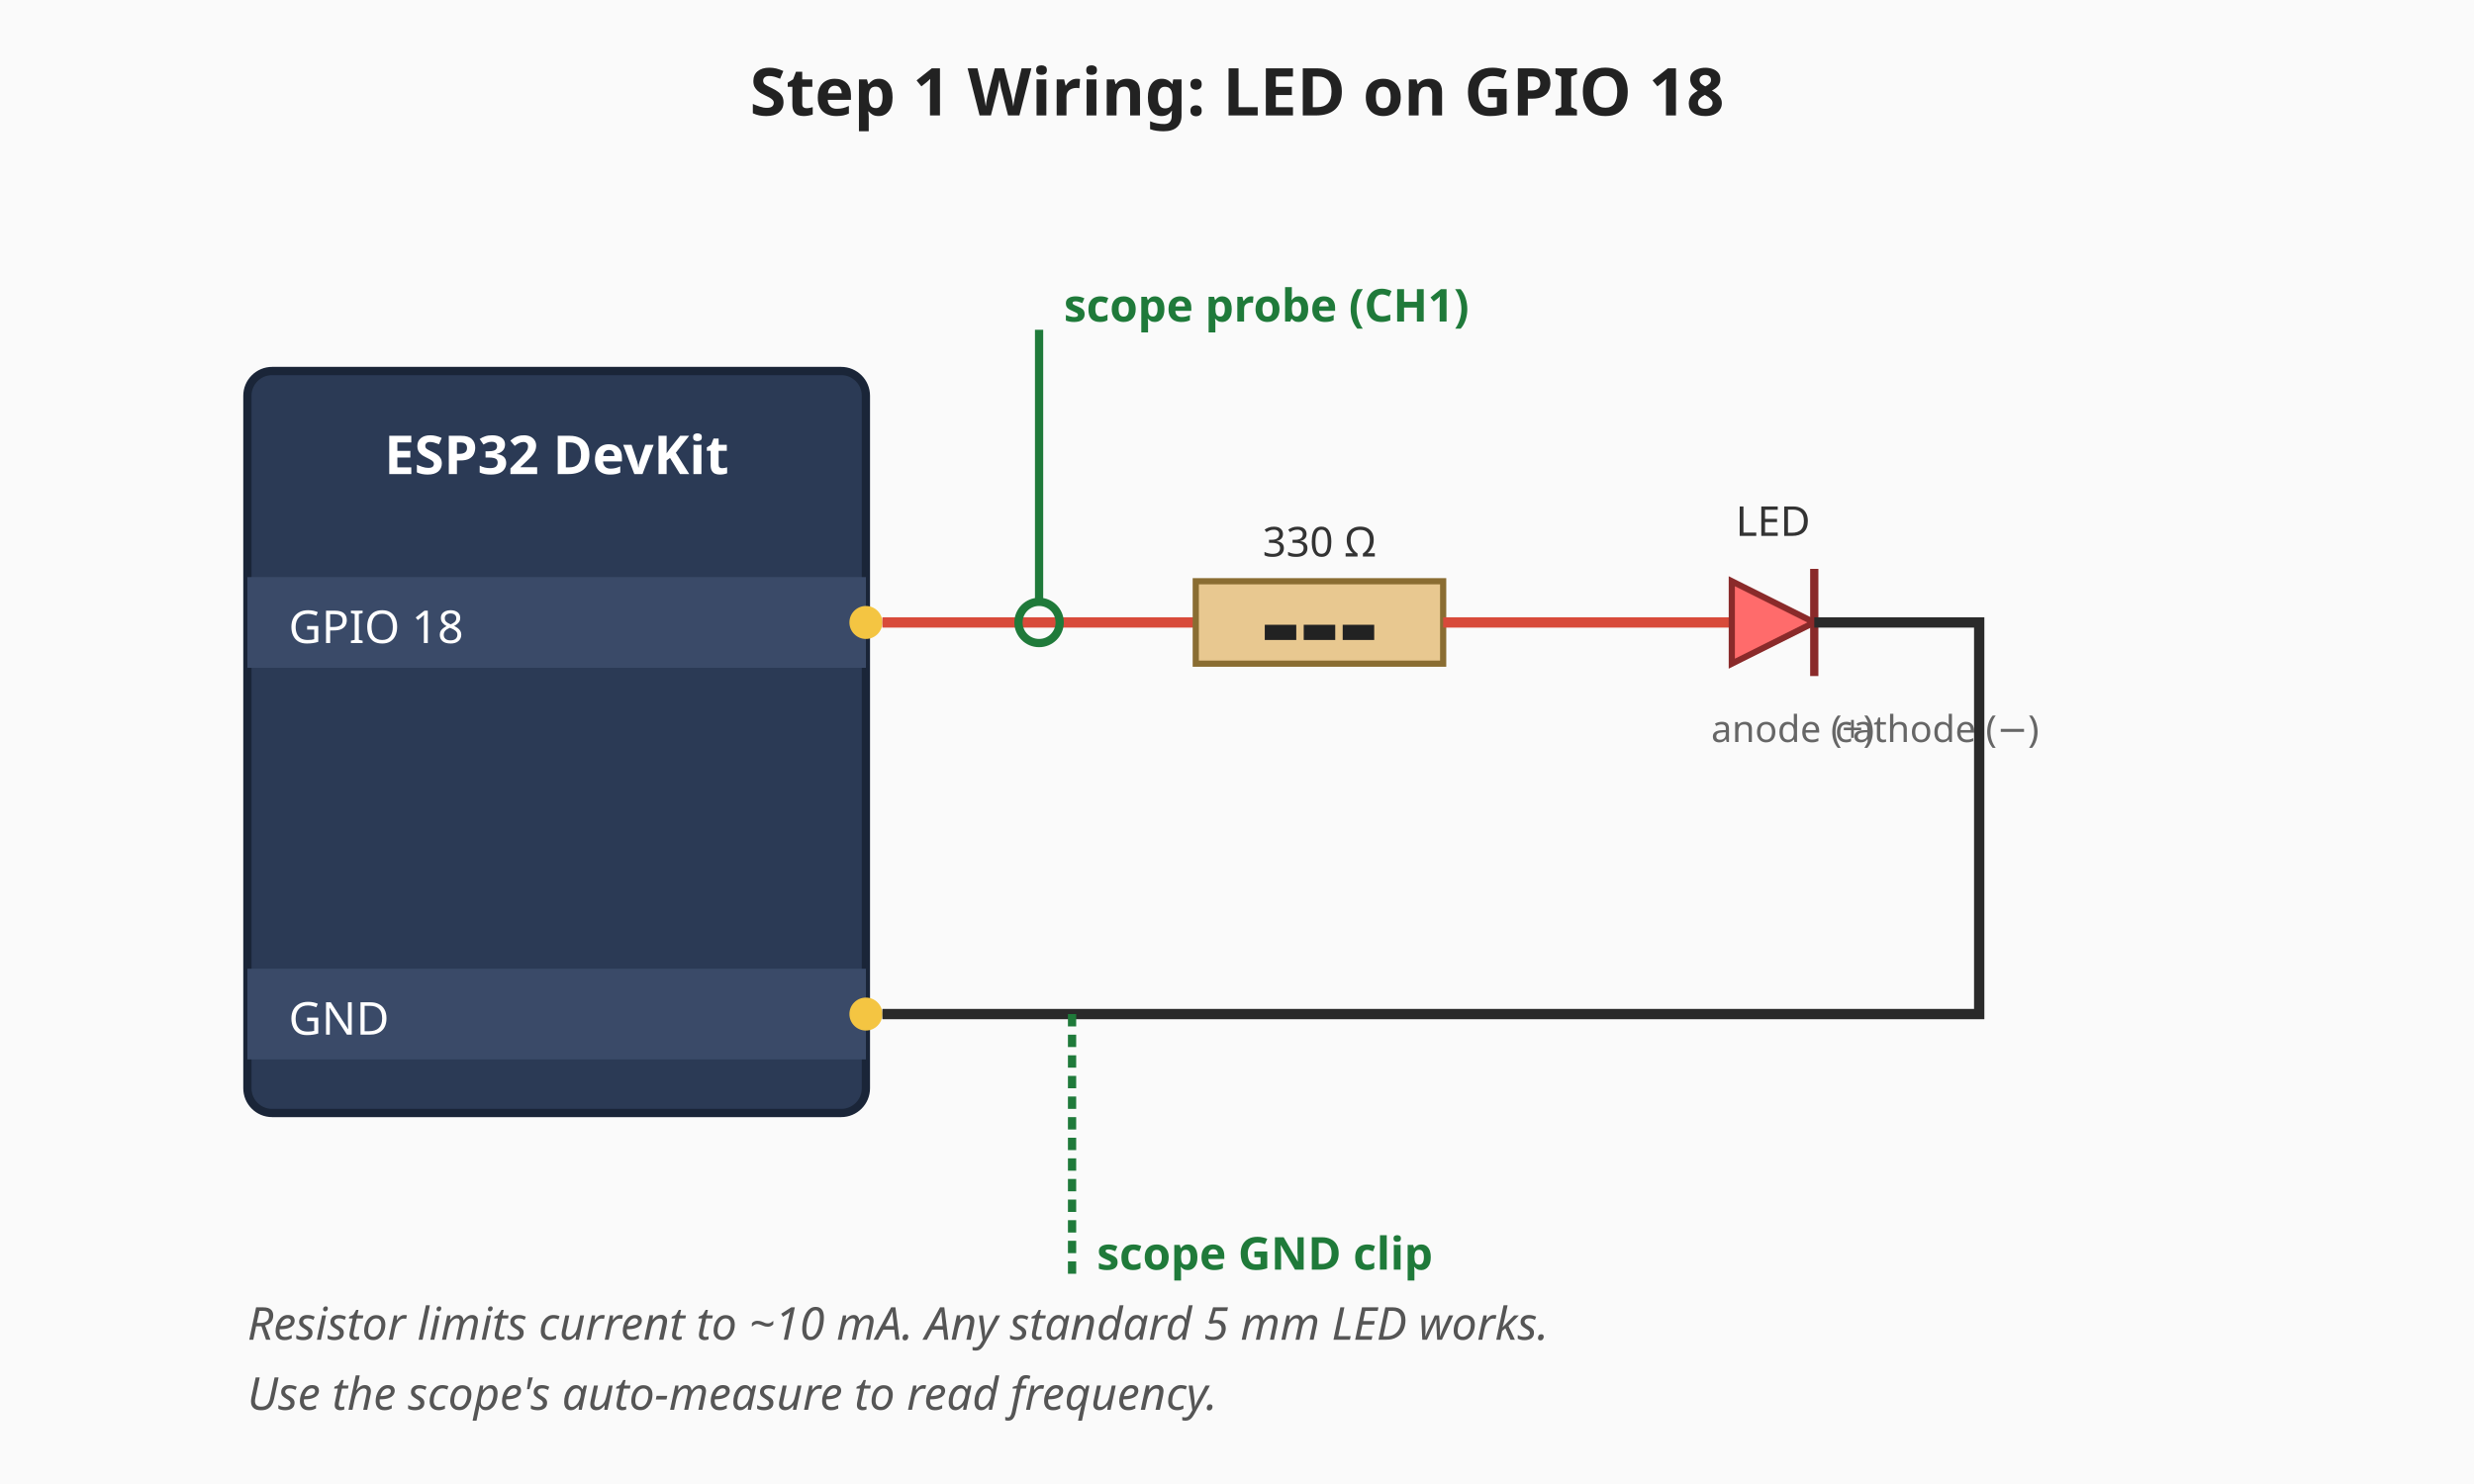
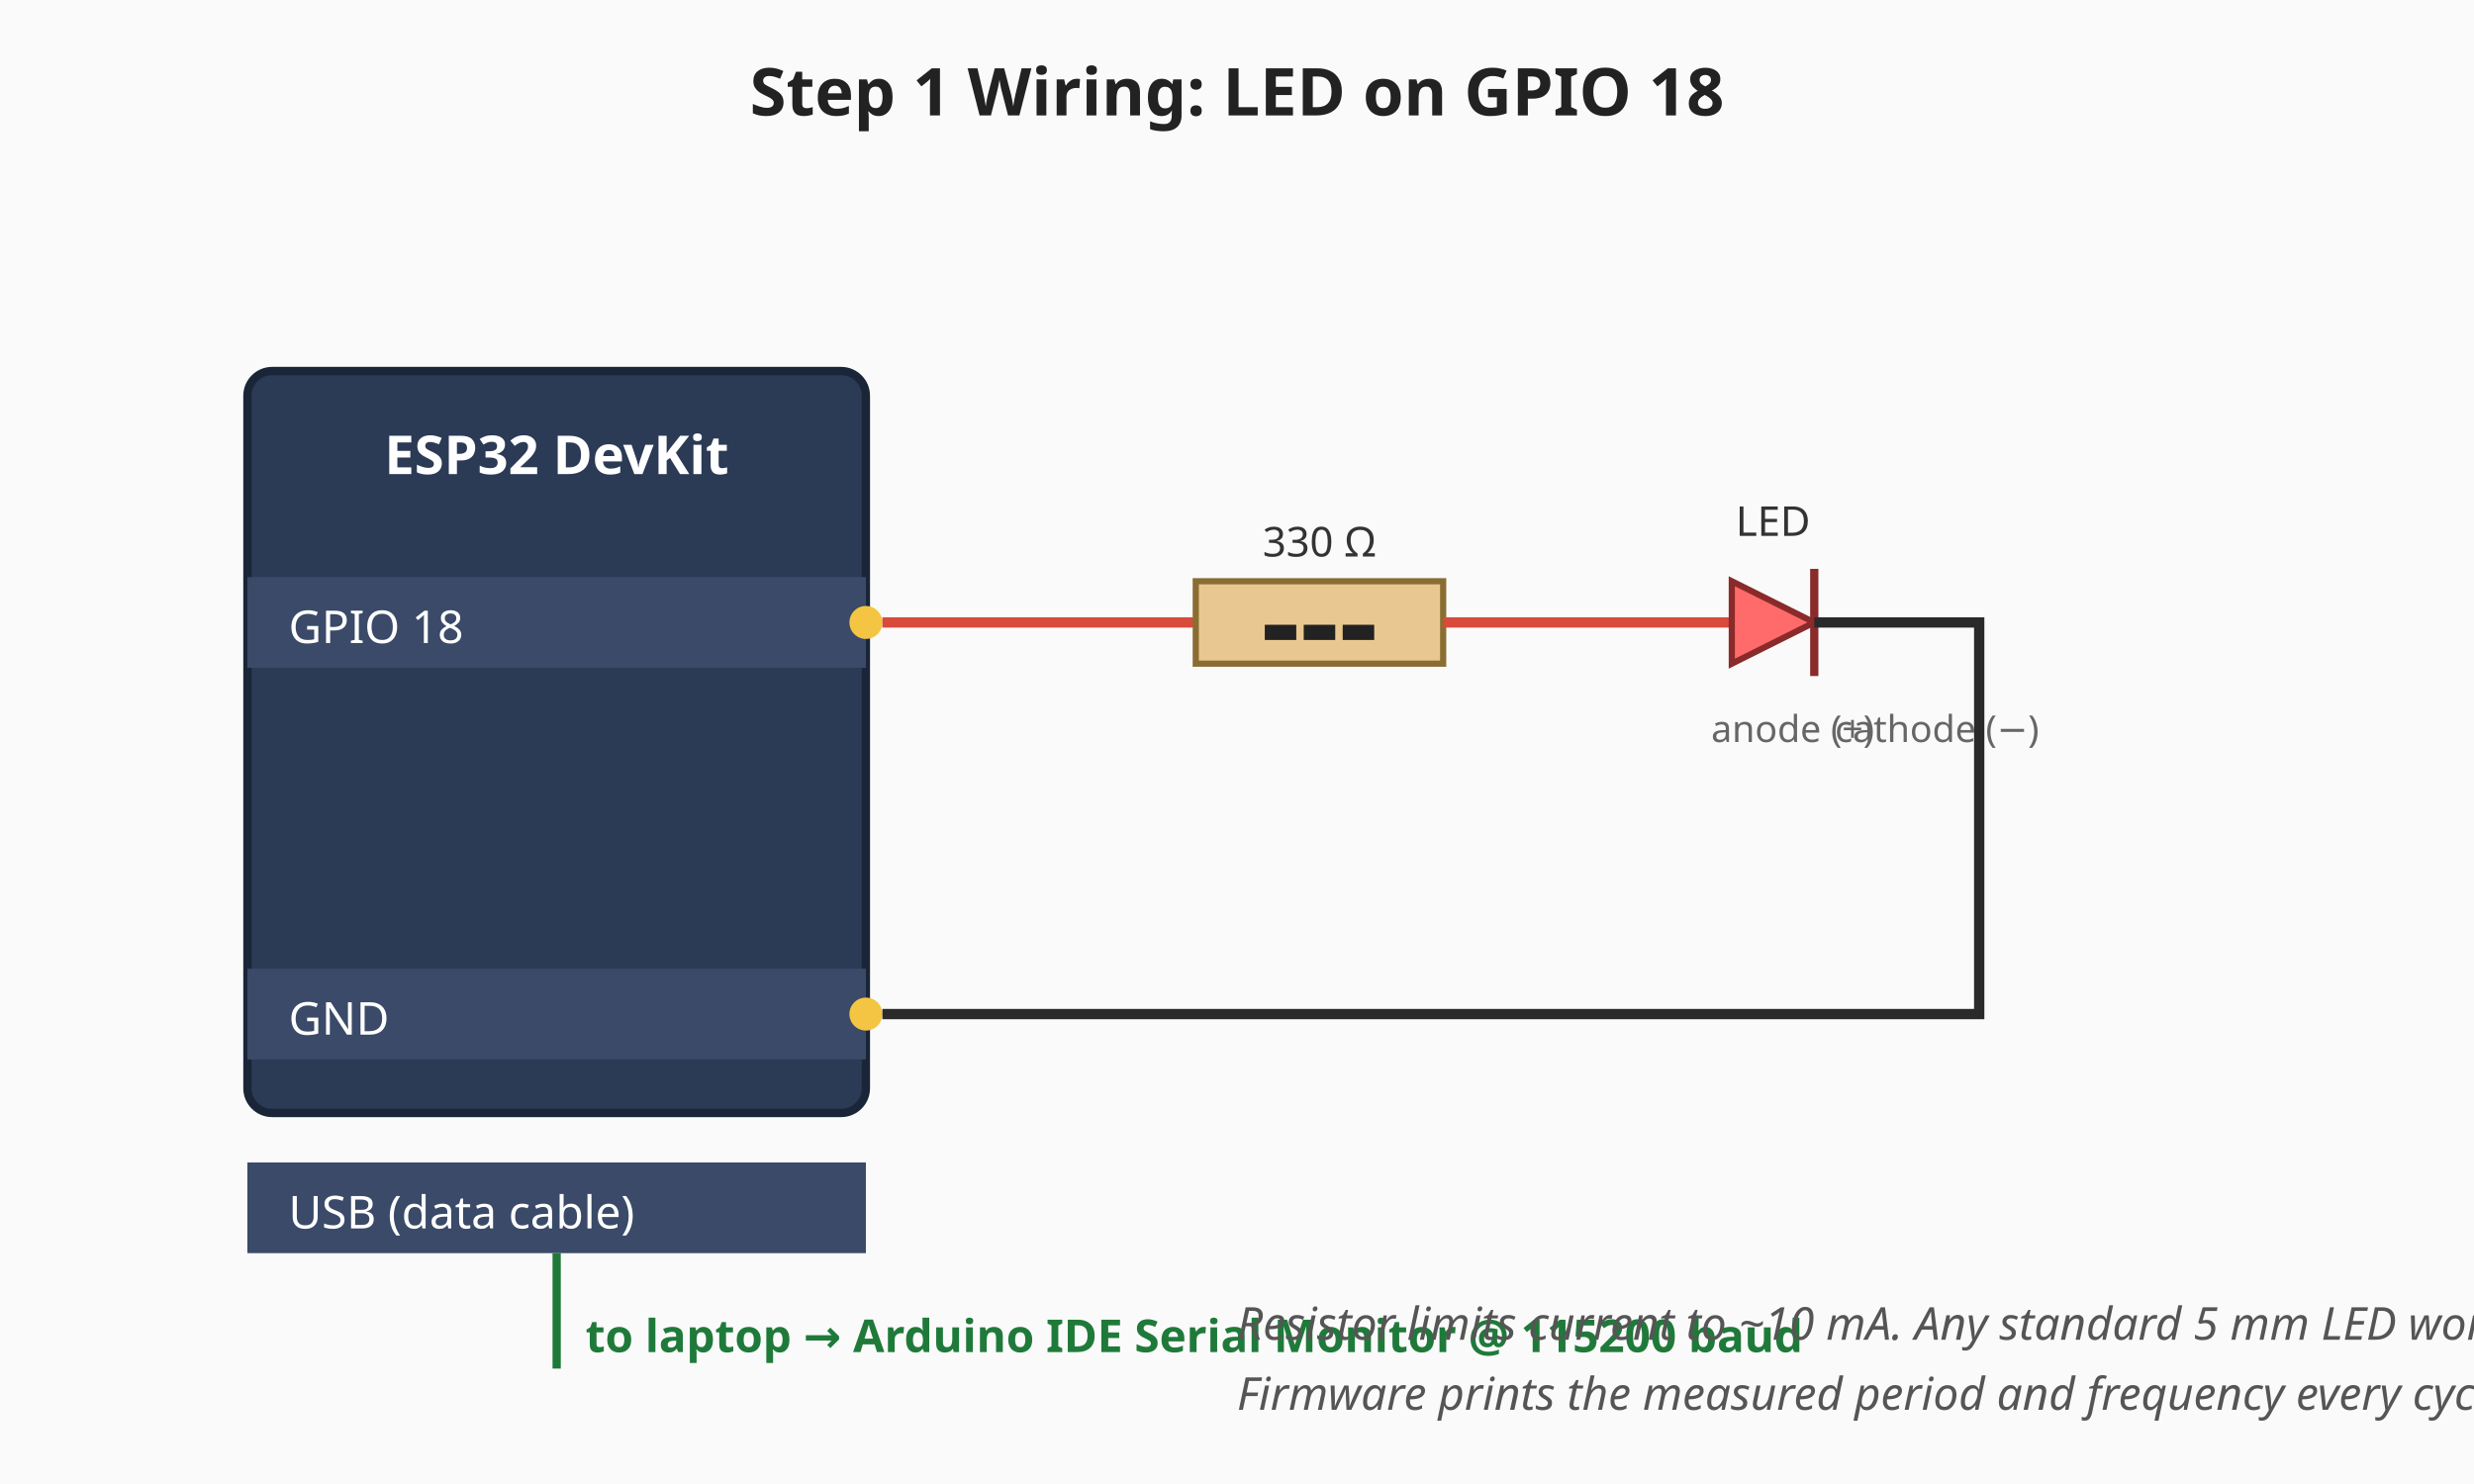
<svg xmlns="http://www.w3.org/2000/svg" viewBox="0 0 600 360" font-family="system-ui, sans-serif">
  <rect width="600" height="360" fill="#fafafa" />
  <text x="300" y="28" text-anchor="middle" font-size="16" font-weight="600" fill="#222">Step 1 Wiring: LED on GPIO 18</text>
  <rect x="60" y="90" width="150" height="180" rx="6" fill="#2b3a55" stroke="#1a2538" stroke-width="2" />
  <text x="135" y="115" text-anchor="middle" font-size="13" font-weight="600" fill="#fff">ESP32 DevKit</text>
  <rect x="60" y="140" width="150" height="22" fill="#3a4a68" />
  <text x="70" y="156" font-size="11" fill="#fff">GPIO 18</text>
  <circle cx="210" cy="151" r="4" fill="#f4c542" />
  <rect x="60" y="235" width="150" height="22" fill="#3a4a68" />
  <text x="70" y="251" font-size="11" fill="#fff">GND</text>
  <circle cx="210" cy="246" r="4" fill="#f4c542" />
  <path d="M 214 151 L 290 151" stroke="#d84a3a" stroke-width="2.5" fill="none" />
  <rect x="290" y="141" width="60" height="20" fill="#e8c890" stroke="#8a6d32" stroke-width="1.5" />
  <text x="320" y="135" text-anchor="middle" font-size="10" fill="#333">330 Ω</text>
  <text x="320" y="156" text-anchor="middle" font-size="10" fill="#222">▬▬▬</text>
  <path d="M 350 151 L 420 151" stroke="#d84a3a" stroke-width="2.5" fill="none" />
  <polygon points="420,141 420,161 440,151" fill="#ff6b6b" stroke="#8a2a2a" stroke-width="1.5" />
  <line x1="440" y1="138" x2="440" y2="164" stroke="#8a2a2a" stroke-width="2" />
  <text x="430" y="130" text-anchor="middle" font-size="10" fill="#333">LED</text>
  <text x="415" y="180" font-size="9" fill="#666">anode (+)</text>
  <text x="445" y="180" font-size="9" fill="#666">cathode (−)</text>
  <path d="M 440 151 L 480 151 L 480 246 L 214 246" stroke="#2a2a2a" stroke-width="2.5" fill="none" />
-   <circle cx="252" cy="151" r="5" fill="none" stroke="#1f7a3a" stroke-width="2" />
-   <line x1="252" y1="146" x2="252" y2="80" stroke="#1f7a3a" stroke-width="2" />
-   <text x="258" y="78" font-size="11" fill="#1f7a3a" font-weight="600">scope probe (CH1)</text>
-   <line x1="260" y1="246" x2="260" y2="310" stroke="#1f7a3a" stroke-width="2" stroke-dasharray="3,2" />
-   <text x="266" y="308" font-size="11" fill="#1f7a3a" font-weight="600">scope GND clip</text>
-   <text x="60" y="325" font-size="11" fill="#555" font-style="italic">Resistor limits current to ~10 mA. Any standard 5 mm LED works.</text>
-   <text x="60" y="342" font-size="11" fill="#555" font-style="italic">Use the scope's auto-measure to read frequency.</text>
+   <rect x="60" y="282" width="150" height="22" fill="#3a4a68" />
+   <text x="70" y="298" font-size="11" fill="#fff">USB (data cable)</text>
+   <line x1="135" y1="304" x2="135" y2="332" stroke="#1f7a3a" stroke-width="2" />
+   <text x="142" y="328" font-size="11" fill="#1f7a3a" font-weight="600">to laptop → Arduino IDE Serial Monitor @ 115200 baud</text>
+   <text x="300" y="325" font-size="11" fill="#555" font-style="italic">Resistor limits current to ~10 mA. Any standard 5 mm LED works.</text>
+   <text x="300" y="342" font-size="11" fill="#555" font-style="italic">Firmware prints the measured period and frequency every cycle.</text>
</svg>
